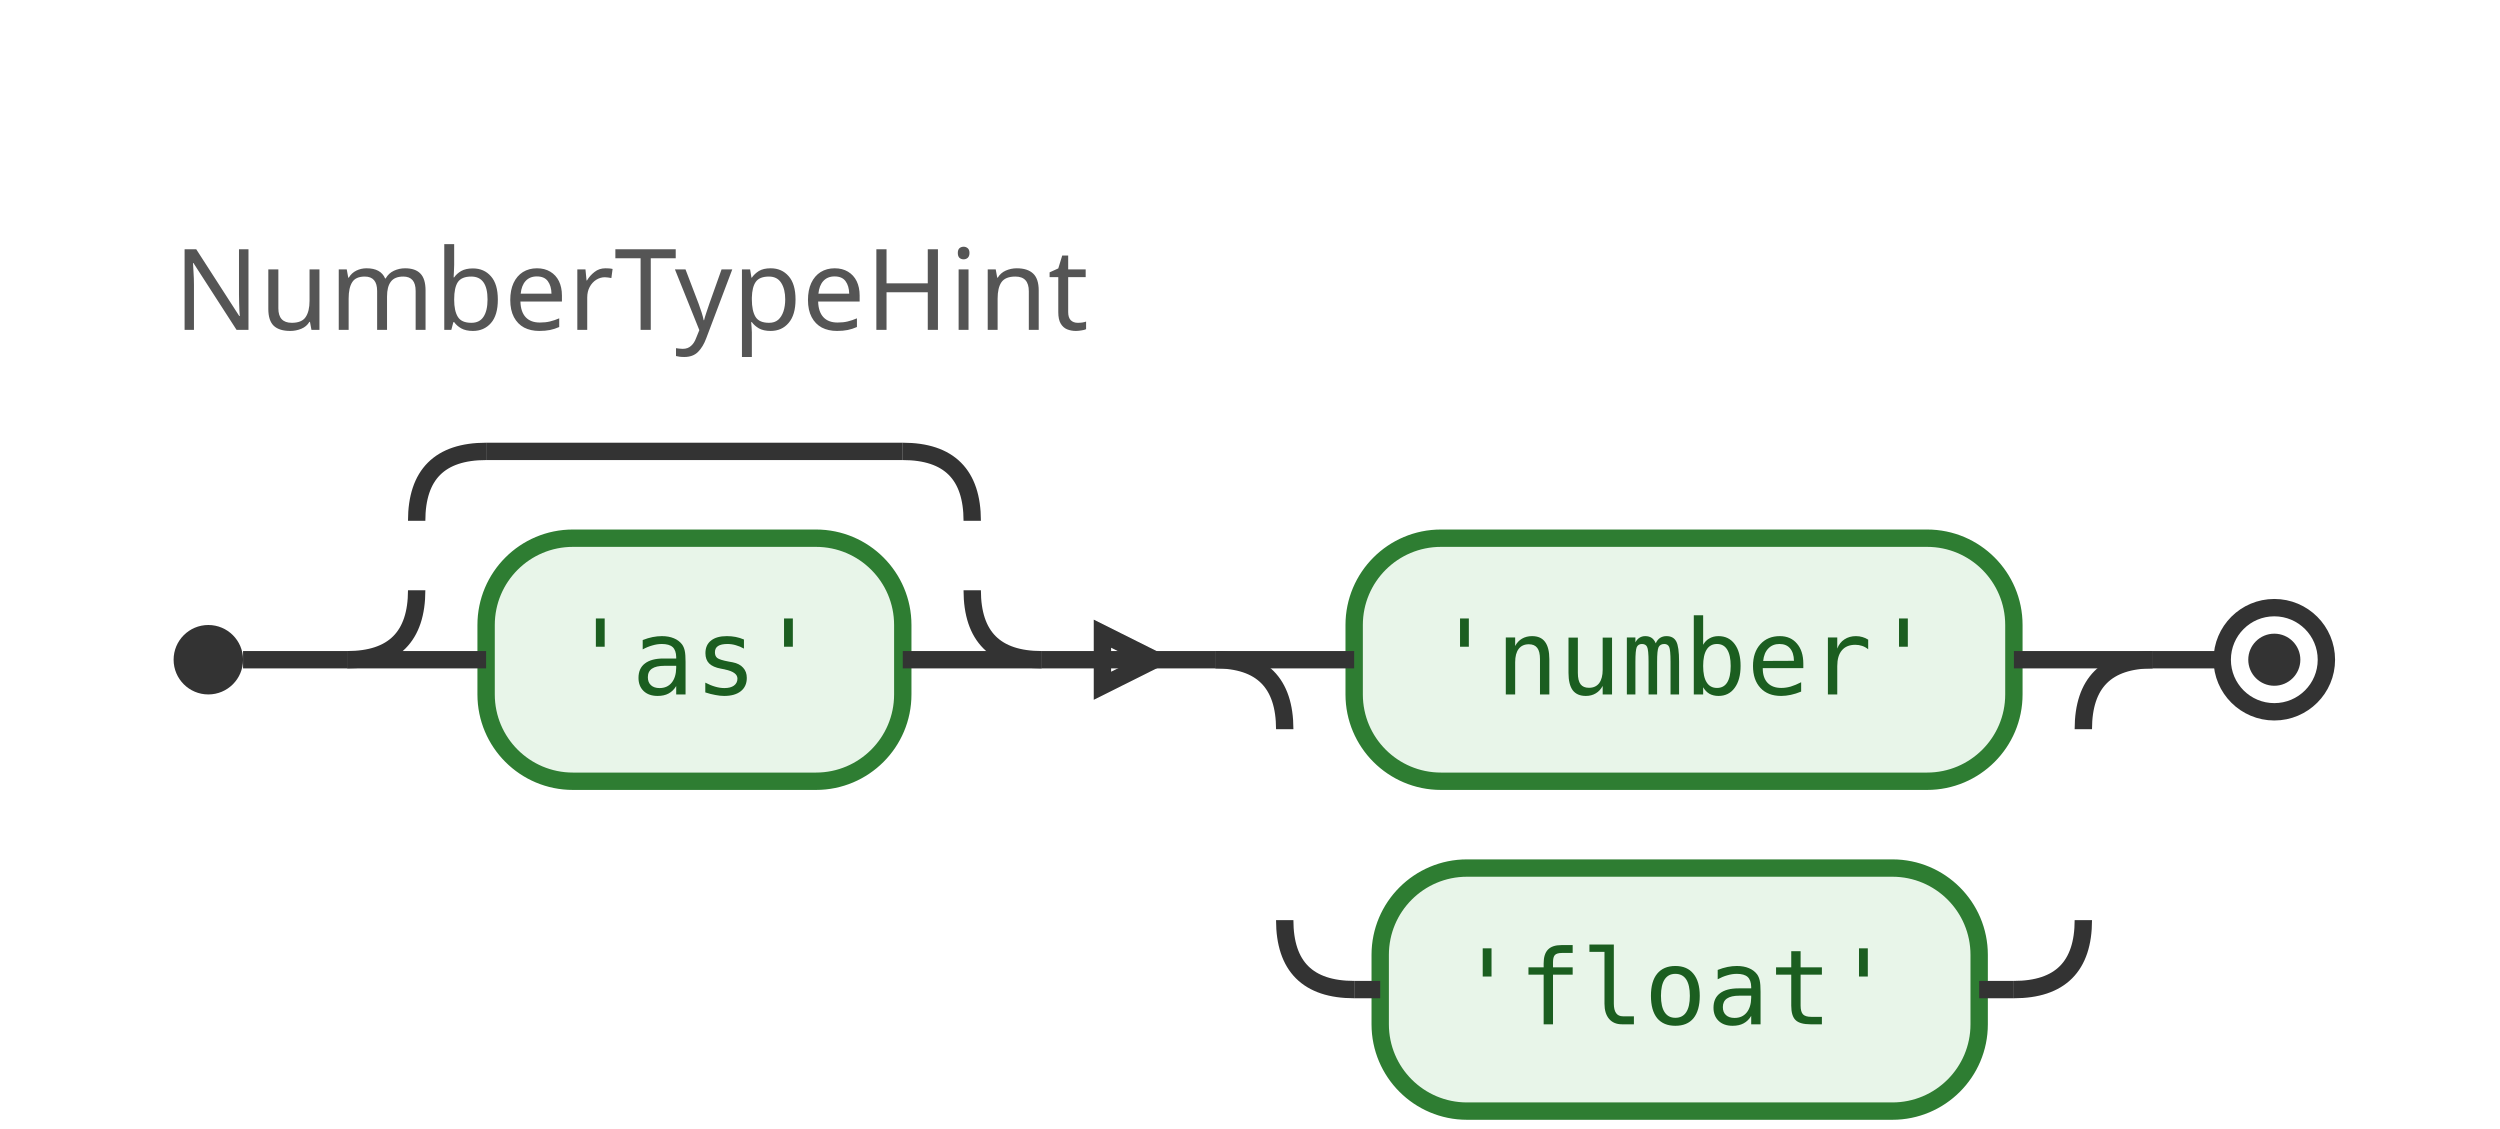
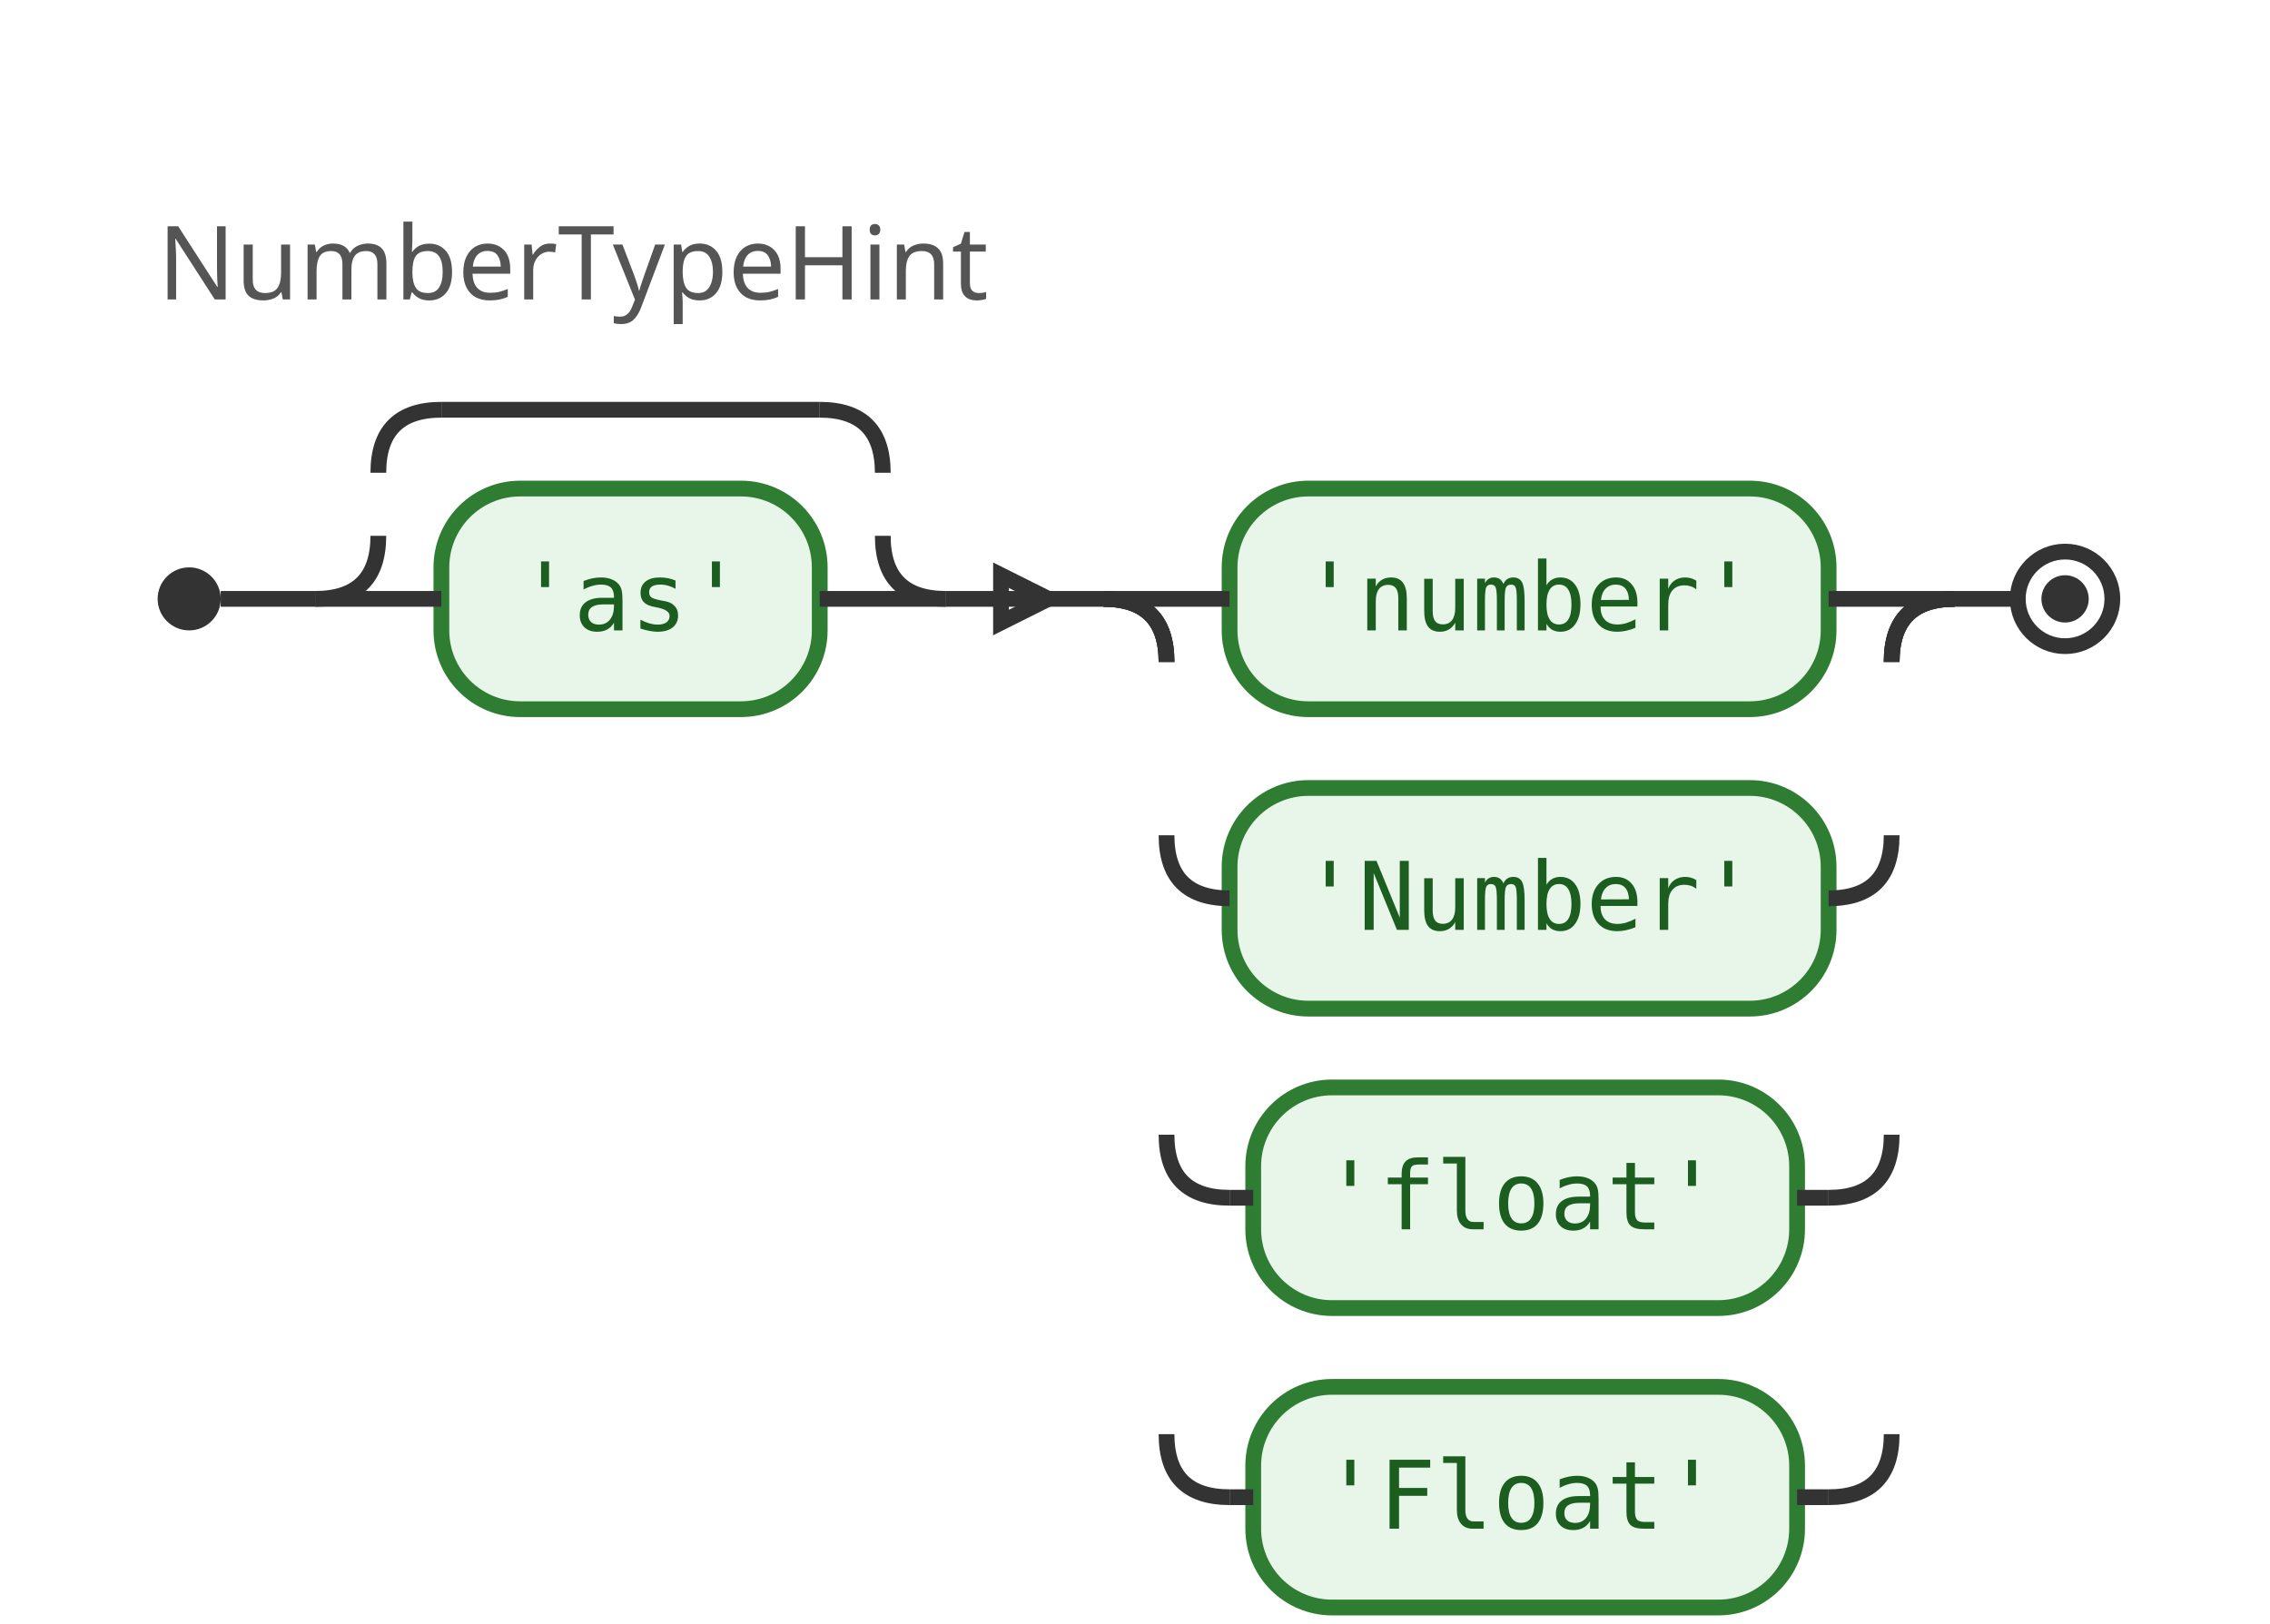
- <svg xmlns="http://www.w3.org/2000/svg" width="288" height="130">
+ <svg xmlns="http://www.w3.org/2000/svg" width="288" height="206">
  <style>
  .rail { stroke: #333; stroke-width: 2; fill: none; }
  .arrow { stroke: #333; stroke-width: 2; fill: none; }
  .terminal-box { fill: #e8f5e9; stroke: #2e7d32; stroke-width: 2; }
  .terminal-text { font-family: monospace; font-size: 12px; fill: #1b5e20; }
  .nonterminal-box { fill: #e3f2fd; stroke: #1565c0; stroke-width: 2; }
  .nonterminal-text { font-family: sans-serif; font-size: 12px; fill: #0d47a1; }
  .start-circle { fill: #333; stroke: none; }
  .end-circle-outer { fill: none; stroke: #333; stroke-width: 2; }
  .end-circle-inner { fill: #333; stroke: none; }
  rect, g { transition: all 0.3s; }
</style>
  <text x="20" y="38" font-size="13" fill="#555" font-family="sans-serif">NumberTypeHint</text>
  <circle cx="24" cy="76" r="4" class="start-circle" />
  <line x1="28" y1="76" x2="40" y2="76" class="rail" />
-   <g id="2033081564">
-     <g id="185448475">
-       <g id="1384056400">
+   <g id="rr-8">
+     <g id="rr-1">
+       <g id="rr-0">
        <rect x="56" y="62" width="48" height="28" rx="10" ry="10" class="terminal-box" />
        <text x="80" y="80" text-anchor="middle" class="terminal-text">'as'</text>
      </g>
      <line x1="40" y1="76" x2="56" y2="76" class="rail" />
      <line x1="104" y1="76" x2="120" y2="76" class="rail" />
      <path d="M40,76 Q48,76 48,68" class="rail" fill="none" />
      <path d="M48,60 Q48,52 56,52" class="rail" fill="none" />
      <line x1="56" y1="52" x2="104" y2="52" class="rail" />
      <path d="M104,52 Q112,52 112,60" class="rail" fill="none" />
      <path d="M112,68 Q112,76 120,76" class="rail" fill="none" />
    </g>
    <line x1="120" y1="76" x2="140" y2="76" class="rail" />
    <polygon points="127,73 133,76 127,79" class="arrow" />
-     <g id="150602798">
-       <g id="69368141">
+     <g id="rr-6">
+       <g id="rr-2">
        <rect x="156" y="62" width="76" height="28" rx="10" ry="10" class="terminal-box" />
        <text x="194" y="80" text-anchor="middle" class="terminal-text">'number'</text>
      </g>
      <line x1="156" y1="76" x2="156" y2="76" class="rail" />
      <line x1="232" y1="76" x2="232" y2="76" class="rail" />
      <line x1="140" y1="76" x2="156" y2="76" class="rail" />
      <line x1="232" y1="76" x2="248" y2="76" class="rail" />
-       <g id="572378043">
-         <rect x="159" y="100" width="69" height="28" rx="10" ry="10" class="terminal-box" />
-         <text x="193" y="118" text-anchor="middle" class="terminal-text">'float'</text>
+       <g id="rr-3">
+         <rect x="156" y="100" width="76" height="28" rx="10" ry="10" class="terminal-box" />
+         <text x="194" y="118" text-anchor="middle" class="terminal-text">'Number'</text>
      </g>
-       <line x1="156" y1="114" x2="159" y2="114" class="rail" />
-       <line x1="228" y1="114" x2="232" y2="114" class="rail" />
+       <line x1="156" y1="114" x2="156" y2="114" class="rail" />
+       <line x1="232" y1="114" x2="232" y2="114" class="rail" />
      <path d="M140,76 Q148,76 148,84" class="rail" fill="none" />
      <path d="M148,106 Q148,114 156,114" class="rail" fill="none" />
      <path d="M232,114 Q240,114 240,106" class="rail" fill="none" />
+       <path d="M240,84 Q240,76 248,76" class="rail" fill="none" />
+       <g id="rr-4">
+         <rect x="159" y="138" width="69" height="28" rx="10" ry="10" class="terminal-box" />
+         <text x="193" y="156" text-anchor="middle" class="terminal-text">'float'</text>
+       </g>
+       <line x1="156" y1="152" x2="159" y2="152" class="rail" />
+       <line x1="228" y1="152" x2="232" y2="152" class="rail" />
+       <path d="M140,76 Q148,76 148,84" class="rail" fill="none" />
+       <path d="M148,144 Q148,152 156,152" class="rail" fill="none" />
+       <path d="M232,152 Q240,152 240,144" class="rail" fill="none" />
+       <path d="M240,84 Q240,76 248,76" class="rail" fill="none" />
+       <g id="rr-5">
+         <rect x="159" y="176" width="69" height="28" rx="10" ry="10" class="terminal-box" />
+         <text x="193" y="194" text-anchor="middle" class="terminal-text">'Float'</text>
+       </g>
+       <line x1="156" y1="190" x2="159" y2="190" class="rail" />
+       <line x1="228" y1="190" x2="232" y2="190" class="rail" />
+       <path d="M140,76 Q148,76 148,84" class="rail" fill="none" />
+       <path d="M148,182 Q148,190 156,190" class="rail" fill="none" />
+       <path d="M232,190 Q240,190 240,182" class="rail" fill="none" />
      <path d="M240,84 Q240,76 248,76" class="rail" fill="none" />
    </g>
  </g>
  <line x1="248" y1="76" x2="256" y2="76" class="rail" />
  <circle cx="262" cy="76" r="6" class="end-circle-outer" />
  <circle cx="262" cy="76" r="3" class="end-circle-inner" />
</svg>
